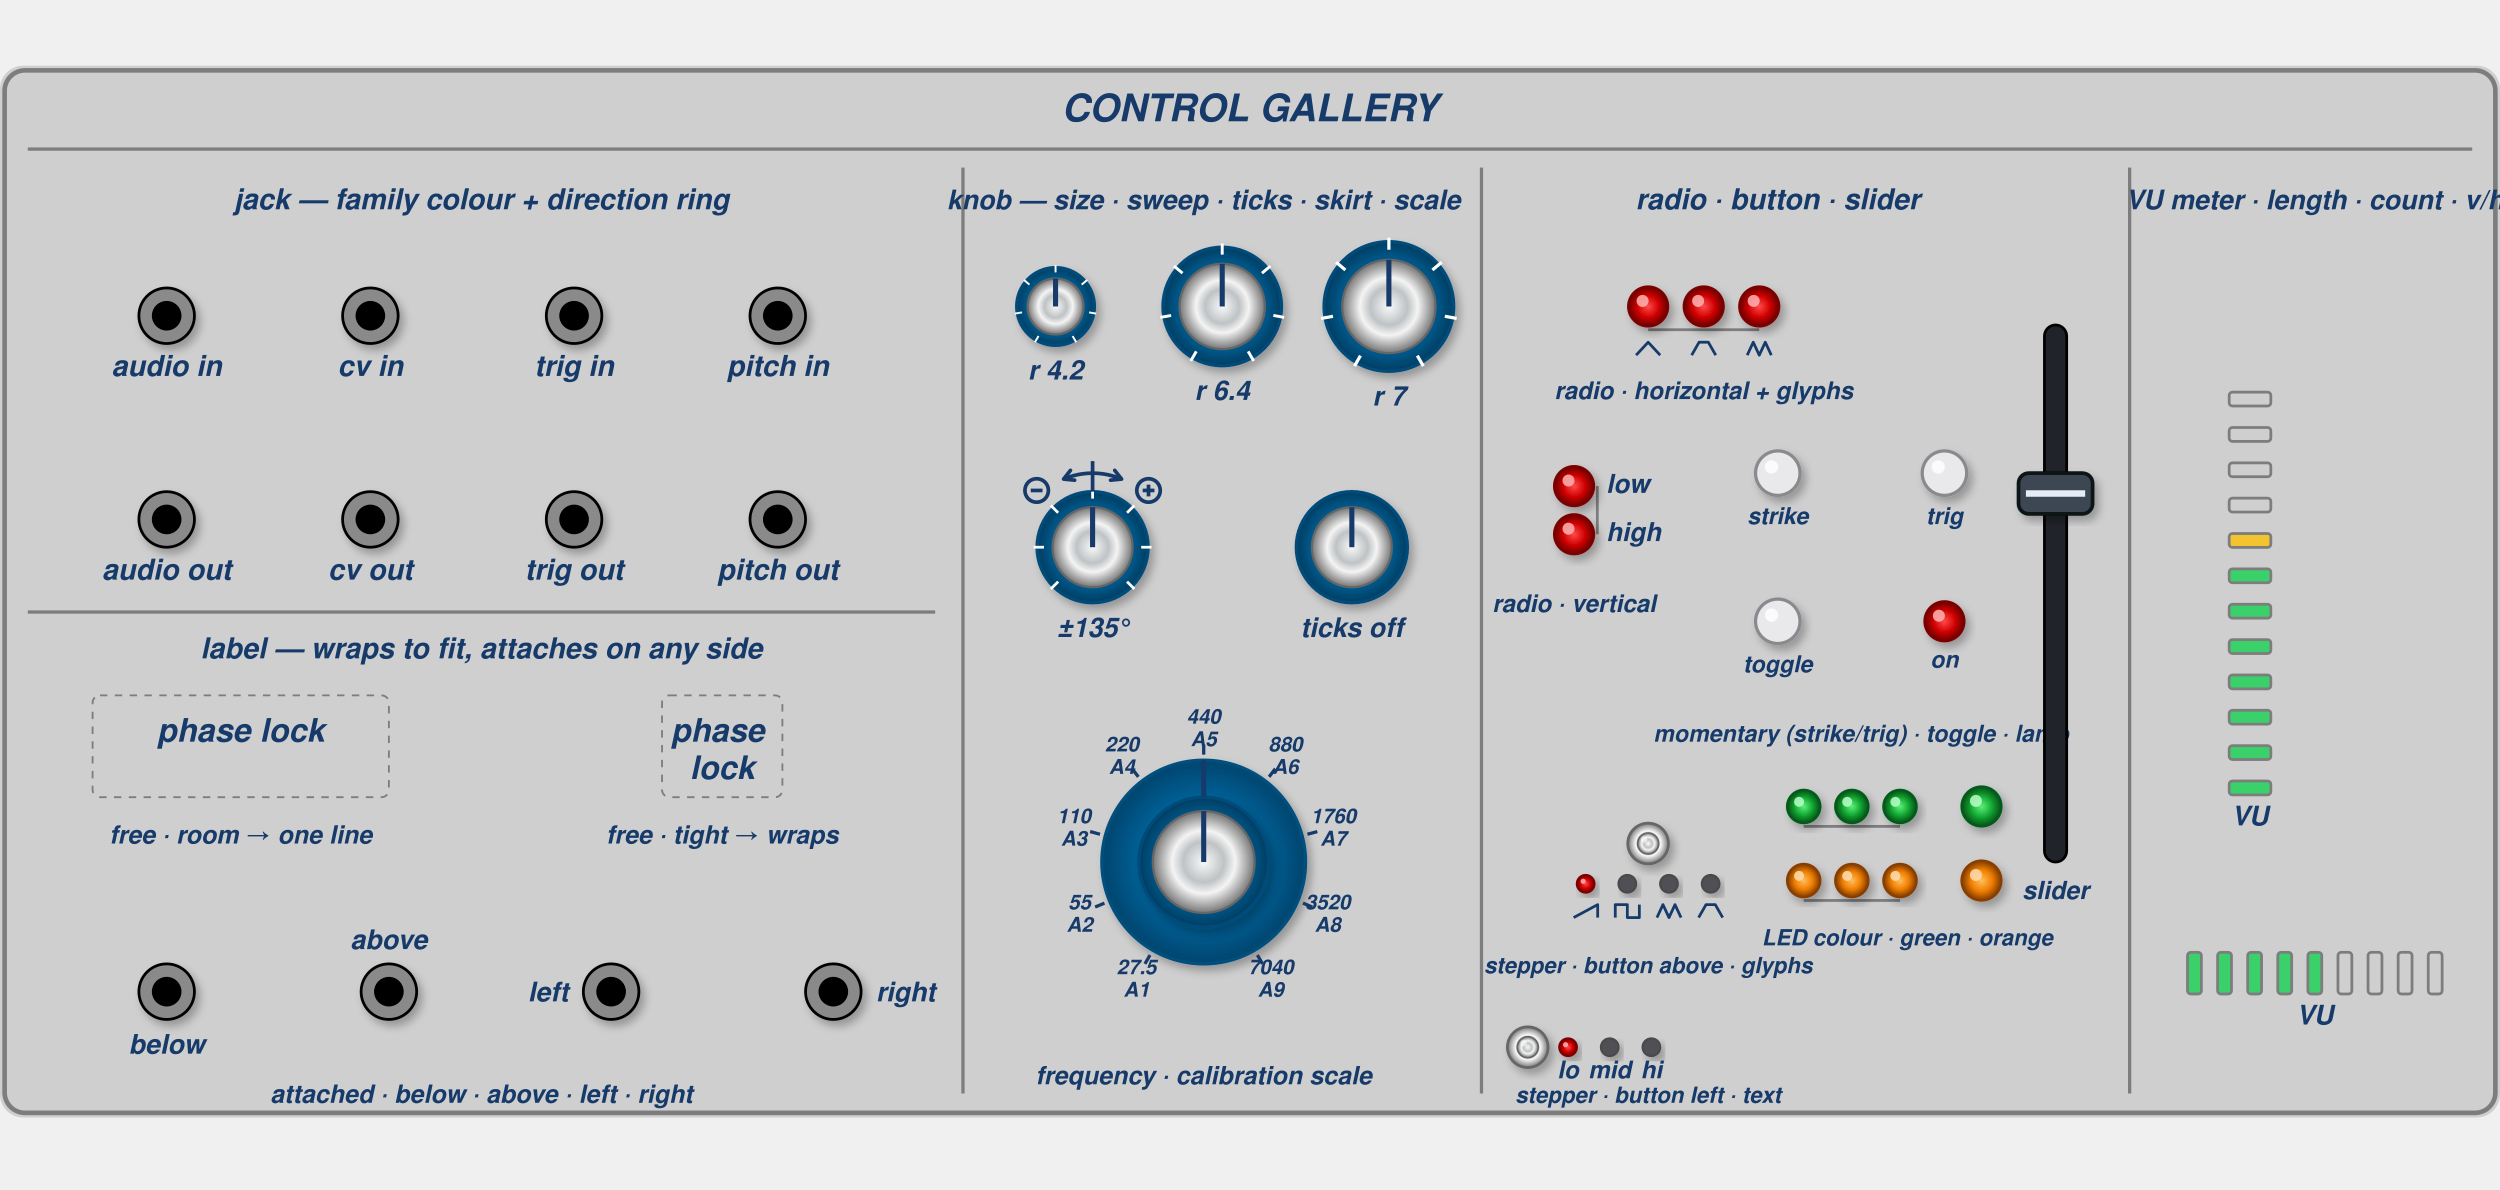
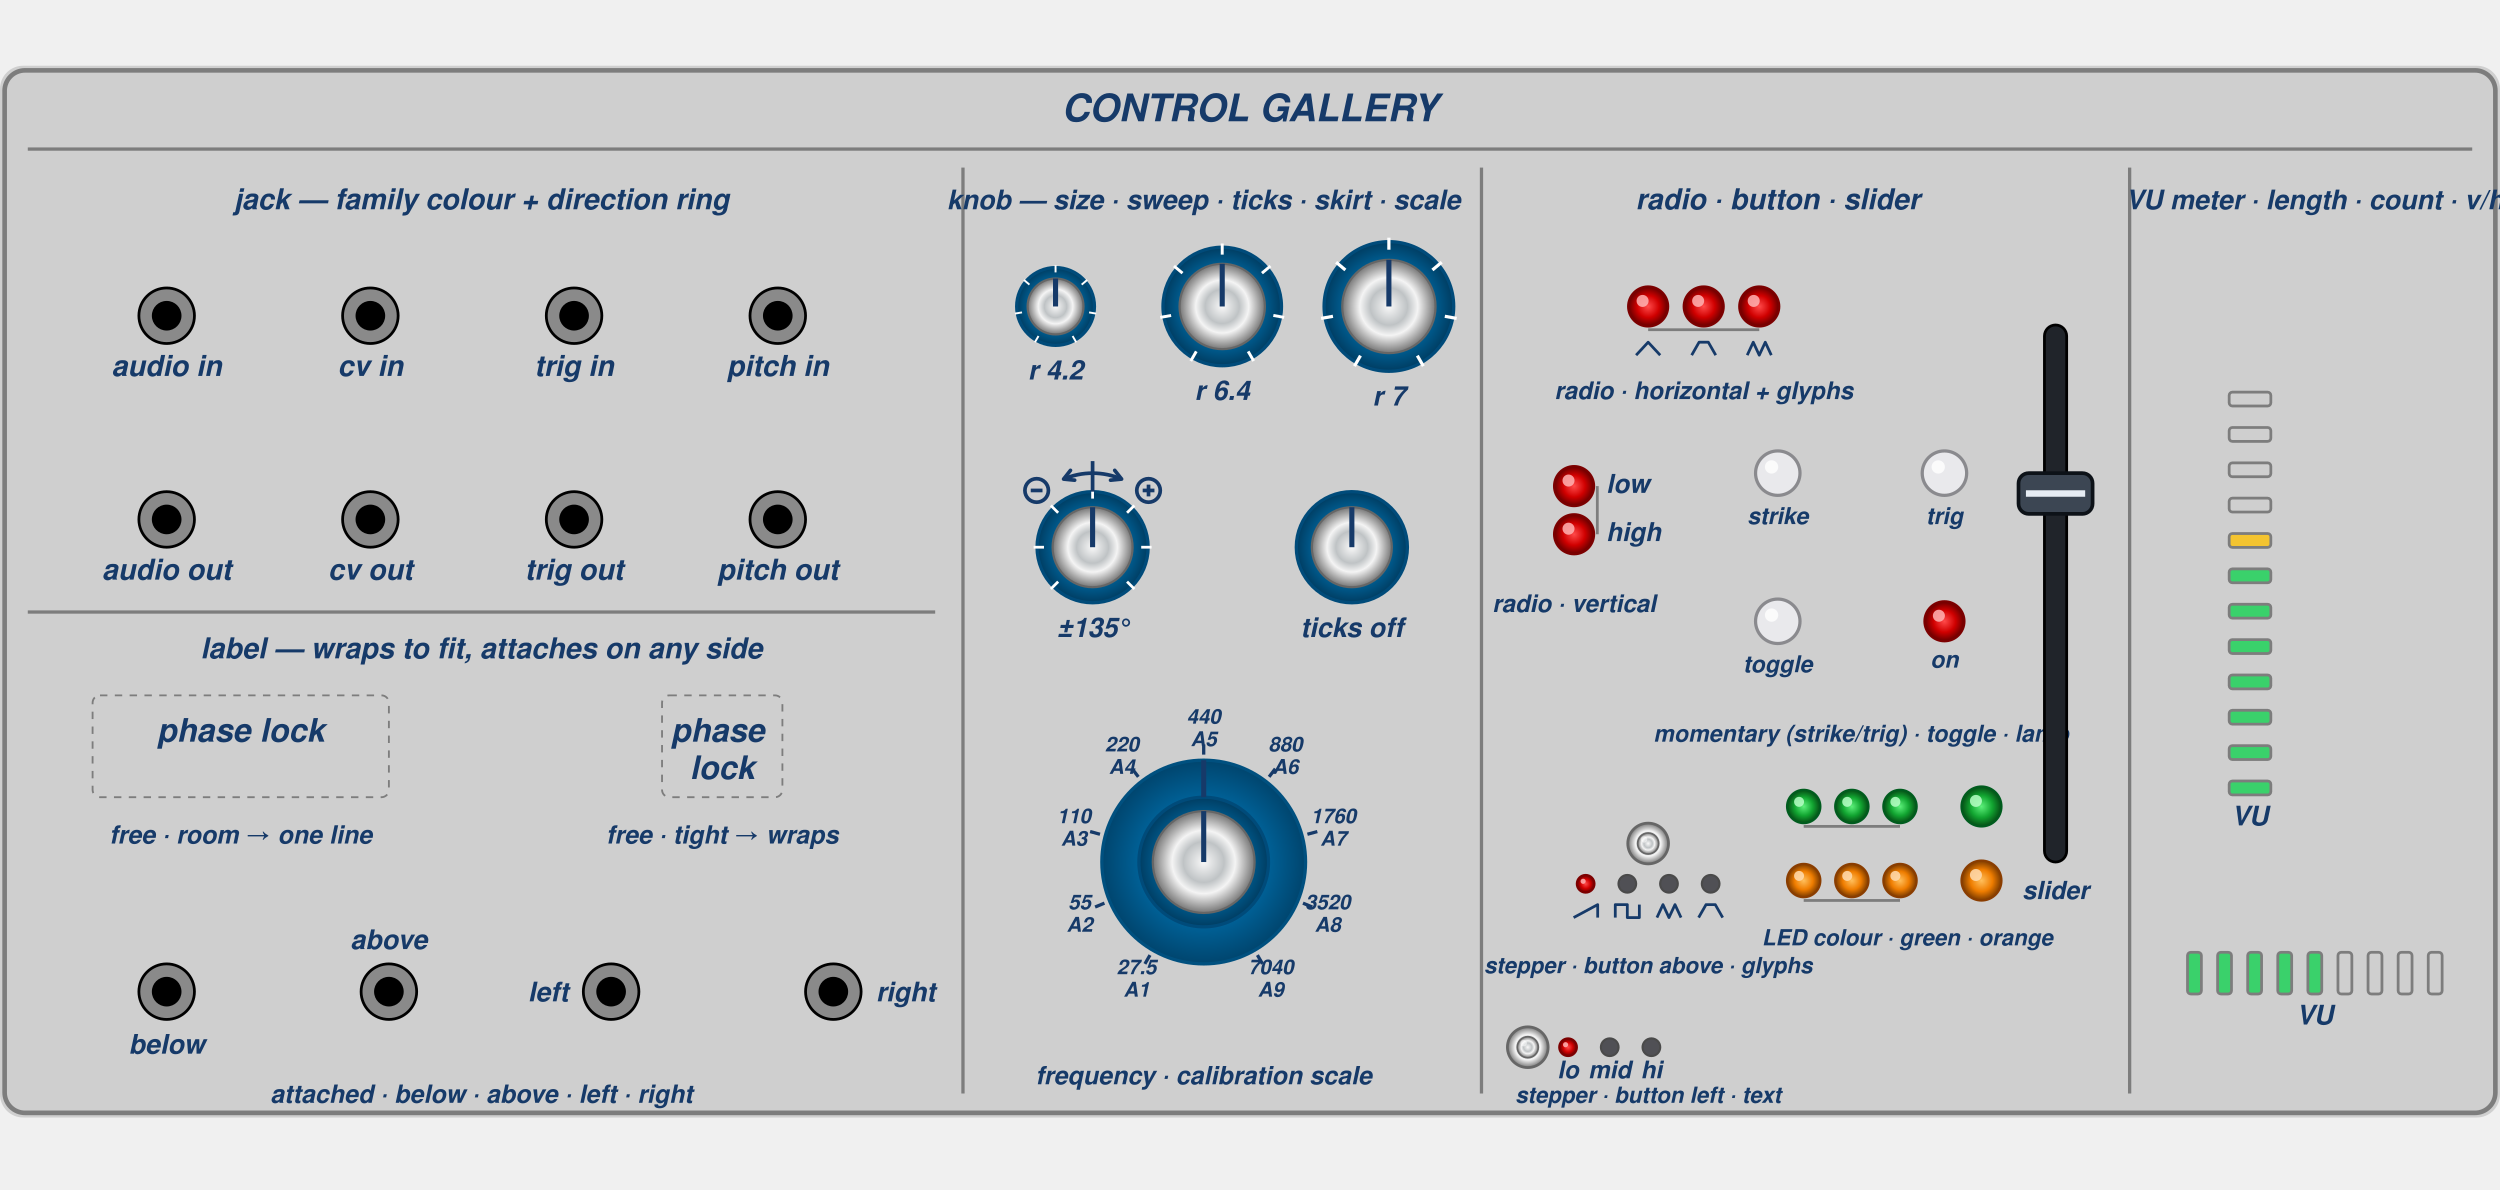
<svg xmlns="http://www.w3.org/2000/svg" width="270mm" height="128.5mm" viewBox="0 0 270 128.5" font-family="Arial Narrow, Helvetica, Arial, sans-serif">
  <defs>
-     <filter id="softShadow" x="-30%" y="-30%" width="160%" height="160%">
-       <feDropShadow dx="0.473" dy="0.592" stdDeviation="0.473" flood-color="#000" flood-opacity=".28" />
-     </filter>
    <radialGradient id="blueRing">
      <stop offset="0" stop-color="#1688cc" />
      <stop offset="0.55" stop-color="#006da8" />
      <stop offset="1" stop-color="#003d62" />
    </radialGradient>
    <radialGradient id="blueDial">
      <stop offset="0" stop-color="#1d79b7" />
      <stop offset="0.6" stop-color="#00639a" />
      <stop offset="1" stop-color="#00456e" />
    </radialGradient>
    <radialGradient id="knobCap">
      <stop offset="0" stop-color="#f8f8f8" />
      <stop offset="0.4" stop-color="#bfc3c5" />
      <stop offset="0.62" stop-color="#f4f4f4" />
      <stop offset="1" stop-color="#777777" />
    </radialGradient>
    <radialGradient id="redLed">
      <stop offset="0" stop-color="#ff4a4a" />
      <stop offset="0.55" stop-color="#d00000" />
      <stop offset="1" stop-color="#650000" />
    </radialGradient>
    <radialGradient id="greenLed">
      <stop offset="0" stop-color="#5cf07a" />
      <stop offset="0.55" stop-color="#12a531" />
      <stop offset="1" stop-color="#054d15" />
    </radialGradient>
    <radialGradient id="orangeLed">
      <stop offset="0" stop-color="#ffbf5c" />
      <stop offset="0.55" stop-color="#ef7d00" />
      <stop offset="1" stop-color="#7a3a00" />
    </radialGradient>
  </defs>
  <g transform="translate(0 7.0994)">
    <rect x="0" y="0" width="270" height="113.591" rx="2.5" fill="#cfcfcf" />
    <rect x="0.5" y="0.5" width="269" height="112.591" rx="2.2" fill="none" stroke="#7d7d7d" stroke-width="0.5" />
    <text x="135" y="6" font-size="4.106" font-weight="700" font-style="italic" fill="#163a69" text-anchor="middle" font-family="Arial Narrow, Helvetica, Arial, sans-serif">CONTROL GALLERY</text>
    <line x1="3" y1="9" x2="267" y2="9" stroke="#7d7d7d" stroke-width="0.355" />
    <line x1="104" y1="11" x2="104" y2="111" stroke="#7d7d7d" stroke-width="0.355" />
    <line x1="160" y1="11" x2="160" y2="111" stroke="#7d7d7d" stroke-width="0.355" />
    <line x1="230" y1="11" x2="230" y2="111" stroke="#7d7d7d" stroke-width="0.355" />
    <text x="52" y="15.5" font-size="3.106" font-weight="700" font-style="italic" fill="#163a69" text-anchor="middle" font-family="Arial Narrow, Helvetica, Arial, sans-serif">jack — family colour + direction ring</text>
    <g data-wcoast-port="audioIn" data-wcoast-cx="18" data-wcoast-cy="27">
-       <circle cx="18" cy="27" r="3" fill="#8a8a8a" stroke="#000000" stroke-width="0.3" filter="url(#softShadow)" />
+       <circle cx="18" cy="27" r="3" fill="#8a8a8a" stroke="#000000" stroke-width="0.3" />
      <circle cx="18" cy="27" r="1.6" fill="#000000" />
    </g>
    <text x="18" y="33.5" font-size="3.106" font-weight="700" font-style="italic" fill="#163a69" text-anchor="middle" font-family="Arial Narrow, Helvetica, Arial, sans-serif">audio in</text>
    <g data-wcoast-port="audioOut" data-wcoast-cx="18" data-wcoast-cy="49">
-       <circle cx="18" cy="49" r="3" fill="#8a8a8a" stroke="#000000" stroke-width="0.3" filter="url(#softShadow)" />
+       <circle cx="18" cy="49" r="3" fill="#8a8a8a" stroke="#000000" stroke-width="0.3" />
      <circle cx="18" cy="49" r="1.6" fill="#000000" />
    </g>
    <text x="18" y="55.5" font-size="3.106" font-weight="700" font-style="italic" fill="#163a69" text-anchor="middle" font-family="Arial Narrow, Helvetica, Arial, sans-serif">audio out</text>
    <g data-wcoast-port="cvIn" data-wcoast-cx="40" data-wcoast-cy="27">
-       <circle cx="40" cy="27" r="3" fill="#8a8a8a" stroke="#000000" stroke-width="0.3" filter="url(#softShadow)" />
+       <circle cx="40" cy="27" r="3" fill="#8a8a8a" stroke="#000000" stroke-width="0.3" />
      <circle cx="40" cy="27" r="1.6" fill="#000000" />
    </g>
    <text x="40" y="33.5" font-size="3.106" font-weight="700" font-style="italic" fill="#163a69" text-anchor="middle" font-family="Arial Narrow, Helvetica, Arial, sans-serif">cv in</text>
    <g data-wcoast-port="cvOut" data-wcoast-cx="40" data-wcoast-cy="49">
-       <circle cx="40" cy="49" r="3" fill="#8a8a8a" stroke="#000000" stroke-width="0.3" filter="url(#softShadow)" />
+       <circle cx="40" cy="49" r="3" fill="#8a8a8a" stroke="#000000" stroke-width="0.3" />
      <circle cx="40" cy="49" r="1.6" fill="#000000" />
    </g>
    <text x="40" y="55.5" font-size="3.106" font-weight="700" font-style="italic" fill="#163a69" text-anchor="middle" font-family="Arial Narrow, Helvetica, Arial, sans-serif">cv out</text>
    <g data-wcoast-port="trigIn" data-wcoast-cx="62" data-wcoast-cy="27">
-       <circle cx="62" cy="27" r="3" fill="#8a8a8a" stroke="#000000" stroke-width="0.3" filter="url(#softShadow)" />
+       <circle cx="62" cy="27" r="3" fill="#8a8a8a" stroke="#000000" stroke-width="0.3" />
      <circle cx="62" cy="27" r="1.6" fill="#000000" />
    </g>
    <text x="62" y="33.5" font-size="3.106" font-weight="700" font-style="italic" fill="#163a69" text-anchor="middle" font-family="Arial Narrow, Helvetica, Arial, sans-serif">trig in</text>
    <g data-wcoast-port="trigOut" data-wcoast-cx="62" data-wcoast-cy="49">
-       <circle cx="62" cy="49" r="3" fill="#8a8a8a" stroke="#000000" stroke-width="0.3" filter="url(#softShadow)" />
+       <circle cx="62" cy="49" r="3" fill="#8a8a8a" stroke="#000000" stroke-width="0.3" />
      <circle cx="62" cy="49" r="1.6" fill="#000000" />
    </g>
    <text x="62" y="55.5" font-size="3.106" font-weight="700" font-style="italic" fill="#163a69" text-anchor="middle" font-family="Arial Narrow, Helvetica, Arial, sans-serif">trig out</text>
    <g data-wcoast-port="pitchIn" data-wcoast-cx="84" data-wcoast-cy="27">
-       <circle cx="84" cy="27" r="3" fill="#8a8a8a" stroke="#000000" stroke-width="0.3" filter="url(#softShadow)" />
+       <circle cx="84" cy="27" r="3" fill="#8a8a8a" stroke="#000000" stroke-width="0.3" />
      <circle cx="84" cy="27" r="1.6" fill="#000000" />
    </g>
    <text x="84" y="33.5" font-size="3.106" font-weight="700" font-style="italic" fill="#163a69" text-anchor="middle" font-family="Arial Narrow, Helvetica, Arial, sans-serif">pitch in</text>
    <g data-wcoast-port="pitchOut" data-wcoast-cx="84" data-wcoast-cy="49">
-       <circle cx="84" cy="49" r="3" fill="#8a8a8a" stroke="#000000" stroke-width="0.3" filter="url(#softShadow)" />
+       <circle cx="84" cy="49" r="3" fill="#8a8a8a" stroke="#000000" stroke-width="0.3" />
      <circle cx="84" cy="49" r="1.6" fill="#000000" />
    </g>
    <text x="84" y="55.5" font-size="3.106" font-weight="700" font-style="italic" fill="#163a69" text-anchor="middle" font-family="Arial Narrow, Helvetica, Arial, sans-serif">pitch out</text>
    <line x1="3" y1="59" x2="101" y2="59" stroke="#7d7d7d" stroke-width="0.355" />
    <text x="52" y="64" font-size="3.106" font-weight="700" font-style="italic" fill="#163a69" text-anchor="middle" font-family="Arial Narrow, Helvetica, Arial, sans-serif">label — wraps to fit, attaches on any side</text>
    <rect x="10.00" y="68" width="32" height="11" rx="0.8" fill="none" stroke="#7d7d7d" stroke-width="0.2" stroke-dasharray="0.8 0.8" />
    <text x="26" y="73" font-size="3.506" font-weight="700" font-style="italic" fill="#163a69" text-anchor="middle" font-family="Arial Narrow, Helvetica, Arial, sans-serif">phase lock</text>
    <text x="26" y="84" font-size="2.706" font-weight="700" font-style="italic" fill="#163a69" text-anchor="middle" font-family="Arial Narrow, Helvetica, Arial, sans-serif">free · room → one line</text>
    <rect x="71.50" y="68" width="13" height="11" rx="0.8" fill="none" stroke="#7d7d7d" stroke-width="0.2" stroke-dasharray="0.8 0.8" />
    <text x="78" y="73" font-size="3.506" font-weight="700" font-style="italic" fill="#163a69" text-anchor="middle" font-family="Arial Narrow, Helvetica, Arial, sans-serif">
      <tspan x="78" dy="0">phase</tspan>
      <tspan x="78" dy="4.03">lock</tspan>
    </text>
    <text x="78" y="84" font-size="2.706" font-weight="700" font-style="italic" fill="#163a69" text-anchor="middle" font-family="Arial Narrow, Helvetica, Arial, sans-serif">free · tight → wraps</text>
    <g data-wcoast-port="labelBelow" data-wcoast-cx="18" data-wcoast-cy="100">
-       <circle cx="18" cy="100" r="3" fill="#8a8a8a" stroke="#000000" stroke-width="0.3" filter="url(#softShadow)" />
+       <circle cx="18" cy="100" r="3" fill="#8a8a8a" stroke="#000000" stroke-width="0.3" />
      <circle cx="18" cy="100" r="1.6" fill="#000000" />
    </g>
    <text x="18" y="106.692" font-size="2.906" font-weight="700" font-style="italic" fill="#163a69" text-anchor="middle" font-family="Arial Narrow, Helvetica, Arial, sans-serif">below</text>
    <g data-wcoast-port="labelAbove" data-wcoast-cx="42" data-wcoast-cy="100">
-       <circle cx="42" cy="100" r="3" fill="#8a8a8a" stroke="#000000" stroke-width="0.3" filter="url(#softShadow)" />
+       <circle cx="42" cy="100" r="3" fill="#8a8a8a" stroke="#000000" stroke-width="0.3" />
      <circle cx="42" cy="100" r="1.6" fill="#000000" />
    </g>
    <text x="42" y="95.4" font-size="2.906" font-weight="700" font-style="italic" fill="#163a69" text-anchor="middle" font-family="Arial Narrow, Helvetica, Arial, sans-serif">above</text>
    <g data-wcoast-port="labelLeft" data-wcoast-cx="66" data-wcoast-cy="100">
-       <circle cx="66" cy="100" r="3" fill="#8a8a8a" stroke="#000000" stroke-width="0.3" filter="url(#softShadow)" />
+       <circle cx="66" cy="100" r="3" fill="#8a8a8a" stroke="#000000" stroke-width="0.3" />
      <circle cx="66" cy="100" r="1.6" fill="#000000" />
    </g>
    <text x="61.4" y="101.046" font-size="2.906" font-weight="700" font-style="italic" fill="#163a69" text-anchor="end" font-family="Arial Narrow, Helvetica, Arial, sans-serif">left</text>
    <g data-wcoast-port="labelRight" data-wcoast-cx="90" data-wcoast-cy="100">
-       <circle cx="90" cy="100" r="3" fill="#8a8a8a" stroke="#000000" stroke-width="0.3" filter="url(#softShadow)" />
+       <circle cx="90" cy="100" r="3" fill="#8a8a8a" stroke="#000000" stroke-width="0.3" />
      <circle cx="90" cy="100" r="1.6" fill="#000000" />
    </g>
    <text x="94.6" y="101.046" font-size="2.906" font-weight="700" font-style="italic" fill="#163a69" text-anchor="start" font-family="Arial Narrow, Helvetica, Arial, sans-serif">right</text>
    <text x="52" y="112" font-size="2.706" font-weight="700" font-style="italic" fill="#163a69" text-anchor="middle" font-family="Arial Narrow, Helvetica, Arial, sans-serif">attached · below · above · left · right</text>
    <text x="130" y="15.5" font-size="2.906" font-weight="700" font-style="italic" fill="#163a69" text-anchor="middle" font-family="Arial Narrow, Helvetica, Arial, sans-serif">knob — size · sweep · ticks · skirt · scale</text>
    <g data-wcoast-param="knobSmall" data-wcoast-cx="114" data-wcoast-cy="26" data-wcoast-angle-min="-150" data-wcoast-angle-max="150">
-       <circle cx="114" cy="26" r="4.2" fill="url(#blueRing)" stroke="#004b7a" stroke-width="0.355" filter="url(#softShadow)" />
+       <circle cx="114" cy="26" r="4.2" fill="url(#blueRing)" stroke="#004b7a" stroke-width="0.355" />
      <circle cx="114" cy="26" r="3.02" fill="url(#knobCap)" stroke="#666666" stroke-width="0.237" />
      <g data-wcoast-role="indicator">
        <line x1="112.16" y1="29.19" x2="111.77" y2="29.86" stroke="#ffffff" stroke-width="0.209" />
        <line x1="110.38" y1="26.64" x2="109.61" y2="26.77" stroke="#ffffff" stroke-width="0.209" />
        <line x1="111.18" y1="23.64" x2="110.58" y2="23.13" stroke="#ffffff" stroke-width="0.209" />
        <line x1="114.00" y1="22.32" x2="114.00" y2="21.54" stroke="#ffffff" stroke-width="0.209" />
        <line x1="116.82" y1="23.64" x2="117.42" y2="23.13" stroke="#ffffff" stroke-width="0.209" />
        <line x1="117.62" y1="26.64" x2="118.39" y2="26.77" stroke="#ffffff" stroke-width="0.209" />
        <line x1="115.84" y1="29.19" x2="116.23" y2="29.86" stroke="#ffffff" stroke-width="0.209" />
        <line x1="114" y1="26" x2="114" y2="22.98" stroke="#163a69" stroke-width="0.55" />
      </g>
    </g>
    <text x="114" y="33.892" font-size="2.906" font-weight="700" font-style="italic" fill="#163a69" text-anchor="middle" font-family="Arial Narrow, Helvetica, Arial, sans-serif">r 4.2</text>
    <g data-wcoast-param="knobMedium" data-wcoast-cx="132" data-wcoast-cy="26" data-wcoast-angle-min="-150" data-wcoast-angle-max="150">
-       <circle cx="132" cy="26" r="6.4" fill="url(#blueRing)" stroke="#004b7a" stroke-width="0.355" filter="url(#softShadow)" />
+       <circle cx="132" cy="26" r="6.4" fill="url(#blueRing)" stroke="#004b7a" stroke-width="0.355" />
      <circle cx="132" cy="26" r="4.61" fill="url(#knobCap)" stroke="#666666" stroke-width="0.237" />
      <g data-wcoast-role="indicator">
        <line x1="129.20" y1="30.85" x2="128.60" y2="31.89" stroke="#ffffff" stroke-width="0.318" />
        <line x1="126.48" y1="26.97" x2="125.31" y2="27.18" stroke="#ffffff" stroke-width="0.318" />
        <line x1="127.71" y1="22.40" x2="126.79" y2="21.63" stroke="#ffffff" stroke-width="0.318" />
        <line x1="132.00" y1="20.40" x2="132.00" y2="19.20" stroke="#ffffff" stroke-width="0.318" />
        <line x1="136.29" y1="22.40" x2="137.21" y2="21.63" stroke="#ffffff" stroke-width="0.318" />
        <line x1="137.52" y1="26.97" x2="138.69" y2="27.18" stroke="#ffffff" stroke-width="0.318" />
        <line x1="134.80" y1="30.85" x2="135.40" y2="31.89" stroke="#ffffff" stroke-width="0.318" />
        <line x1="132" y1="26" x2="132" y2="21.39" stroke="#163a69" stroke-width="0.55" />
      </g>
    </g>
    <text x="132" y="36.092" font-size="2.906" font-weight="700" font-style="italic" fill="#163a69" text-anchor="middle" font-family="Arial Narrow, Helvetica, Arial, sans-serif">r 6.4</text>
    <g data-wcoast-param="knobLarge" data-wcoast-cx="150" data-wcoast-cy="26" data-wcoast-angle-min="-150" data-wcoast-angle-max="150">
-       <circle cx="150" cy="26" r="7" fill="url(#blueRing)" stroke="#004b7a" stroke-width="0.355" filter="url(#softShadow)" />
+       <circle cx="150" cy="26" r="7" fill="url(#blueRing)" stroke="#004b7a" stroke-width="0.355" />
      <circle cx="150" cy="26" r="5.04" fill="url(#knobCap)" stroke="#666666" stroke-width="0.237" />
      <g data-wcoast-role="indicator">
        <line x1="146.93" y1="31.31" x2="146.28" y2="32.44" stroke="#ffffff" stroke-width="0.348" />
        <line x1="143.96" y1="27.06" x2="142.68" y2="27.29" stroke="#ffffff" stroke-width="0.348" />
        <line x1="145.30" y1="22.06" x2="144.30" y2="21.22" stroke="#ffffff" stroke-width="0.348" />
        <line x1="150.00" y1="19.87" x2="150.00" y2="18.57" stroke="#ffffff" stroke-width="0.348" />
        <line x1="154.70" y1="22.06" x2="155.70" y2="21.22" stroke="#ffffff" stroke-width="0.348" />
        <line x1="156.04" y1="27.06" x2="157.32" y2="27.29" stroke="#ffffff" stroke-width="0.348" />
        <line x1="153.07" y1="31.31" x2="153.72" y2="32.44" stroke="#ffffff" stroke-width="0.348" />
        <line x1="150" y1="26" x2="150" y2="20.96" stroke="#163a69" stroke-width="0.55" />
      </g>
    </g>
    <text x="150" y="36.692" font-size="2.906" font-weight="700" font-style="italic" fill="#163a69" text-anchor="middle" font-family="Arial Narrow, Helvetica, Arial, sans-serif">r 7</text>
    <g data-wcoast-param="knobDiv" data-wcoast-cx="118" data-wcoast-cy="52" data-wcoast-angle-min="-135" data-wcoast-angle-max="135">
-       <circle cx="118" cy="52" r="6" fill="url(#blueRing)" stroke="#004b7a" stroke-width="0.355" filter="url(#softShadow)" />
+       <circle cx="118" cy="52" r="6" fill="url(#blueRing)" stroke="#004b7a" stroke-width="0.355" />
      <circle cx="118" cy="52" r="4.32" fill="url(#knobCap)" stroke="#666666" stroke-width="0.237" />
      <g data-wcoast-role="indicator">
        <line x1="114.28" y1="55.72" x2="113.49" y2="56.51" stroke="#ffffff" stroke-width="0.298" />
        <line x1="112.75" y1="52.00" x2="111.63" y2="52.00" stroke="#ffffff" stroke-width="0.298" />
        <line x1="114.28" y1="48.28" x2="113.49" y2="47.49" stroke="#ffffff" stroke-width="0.298" />
        <line x1="118.00" y1="46.75" x2="118.00" y2="45.63" stroke="#ffffff" stroke-width="0.298" />
        <line x1="121.72" y1="48.28" x2="122.51" y2="47.49" stroke="#ffffff" stroke-width="0.298" />
        <line x1="123.25" y1="52.00" x2="124.37" y2="52.00" stroke="#ffffff" stroke-width="0.298" />
        <line x1="121.72" y1="55.72" x2="122.51" y2="56.51" stroke="#ffffff" stroke-width="0.298" />
        <line x1="118" y1="52" x2="118" y2="47.68" stroke="#163a69" stroke-width="0.55" />
      </g>
    </g>
    <text x="118" y="61.692" font-size="2.906" font-weight="700" font-style="italic" fill="#163a69" text-anchor="middle" font-family="Arial Narrow, Helvetica, Arial, sans-serif">±135°</text>
    <g>
      <path d="M 114.87 44.64 A 8.00 8.00 0 0 1 121.13 44.64" fill="none" stroke="#163a69" stroke-width="0.4" />
      <path d="M 114.87 44.64 l 1.19 0.12 M 114.87 44.64 l 0.74 -0.94" fill="none" stroke="#163a69" stroke-width="0.4" stroke-linecap="round" />
      <path d="M 121.13 44.64 l -0.74 -0.94 M 121.13 44.64 l -1.19 0.12" fill="none" stroke="#163a69" stroke-width="0.4" stroke-linecap="round" />
      <line x1="118" y1="46.00" x2="118" y2="42.70" stroke="#163a69" stroke-width="0.4" />
      <circle cx="111.96" cy="45.87" r="1.27" fill="none" stroke="#163a69" stroke-width="0.4" />
      <line x1="111.32" y1="45.87" x2="112.59" y2="45.87" stroke="#163a69" stroke-width="0.4" />
      <circle cx="124.04" cy="45.87" r="1.27" fill="none" stroke="#163a69" stroke-width="0.4" />
      <line x1="123.41" y1="45.87" x2="124.68" y2="45.87" stroke="#163a69" stroke-width="0.4" />
      <line x1="124.04" y1="45.24" x2="124.04" y2="46.51" stroke="#163a69" stroke-width="0.4" />
    </g>
    <g data-wcoast-param="knobBare" data-wcoast-cx="146" data-wcoast-cy="52" data-wcoast-angle-min="-150" data-wcoast-angle-max="150">
-       <circle cx="146" cy="52" r="6" fill="url(#blueRing)" stroke="#004b7a" stroke-width="0.355" filter="url(#softShadow)" />
+       <circle cx="146" cy="52" r="6" fill="url(#blueRing)" stroke="#004b7a" stroke-width="0.355" />
      <circle cx="146" cy="52" r="4.32" fill="url(#knobCap)" stroke="#666666" stroke-width="0.237" />
      <g data-wcoast-role="indicator">
        <line x1="146" y1="52" x2="146" y2="47.68" stroke="#163a69" stroke-width="0.55" />
      </g>
    </g>
    <text x="146" y="61.692" font-size="2.906" font-weight="700" font-style="italic" fill="#163a69" text-anchor="middle" font-family="Arial Narrow, Helvetica, Arial, sans-serif">ticks off</text>
    <g data-wcoast-param="knobSkirt" data-wcoast-cx="130" data-wcoast-cy="86" data-wcoast-angle-min="-150" data-wcoast-angle-max="150">
-       <circle cx="130" cy="86" r="11" fill="url(#blueDial)" stroke="#00507f" stroke-width="0.355" filter="url(#softShadow)" />
-       <circle cx="130" cy="86" r="7" fill="url(#blueRing)" stroke="#004b7a" stroke-width="0.355" filter="url(#softShadow)" />
+       <circle cx="130" cy="86" r="11" fill="url(#blueDial)" stroke="#00507f" stroke-width="0.355" />
+       <circle cx="130" cy="86" r="7" fill="url(#blueRing)" stroke="#004b7a" stroke-width="0.355" />
      <circle cx="130" cy="86" r="5.5" fill="url(#knobCap)" stroke="#666666" stroke-width="0.237" />
      <line x1="124.20" y1="96.05" x2="123.65" y2="97.00" stroke="#163a69" stroke-width="0.355" />
      <text x="122.75" y="98.116" font-size="2.206" font-weight="700" font-style="italic" fill="#163a69" text-anchor="middle" font-family="Arial Narrow, Helvetica, Arial, sans-serif">27.5</text>
      <text x="122.75" y="100.543" font-size="2.206" font-weight="700" font-style="italic" fill="#163a69" text-anchor="middle" font-family="Arial Narrow, Helvetica, Arial, sans-serif">A1</text>
      <line x1="119.28" y1="90.44" x2="118.27" y2="90.86" stroke="#163a69" stroke-width="0.355" />
      <text x="116.604" y="91.108" font-size="2.206" font-weight="700" font-style="italic" fill="#163a69" text-anchor="middle" font-family="Arial Narrow, Helvetica, Arial, sans-serif">55</text>
      <text x="116.604" y="93.534" font-size="2.206" font-weight="700" font-style="italic" fill="#163a69" text-anchor="middle" font-family="Arial Narrow, Helvetica, Arial, sans-serif">A2</text>
      <line x1="118.80" y1="83.00" x2="117.73" y2="82.71" stroke="#163a69" stroke-width="0.355" />
      <text x="115.994" y="81.806" font-size="2.206" font-weight="700" font-style="italic" fill="#163a69" text-anchor="middle" font-family="Arial Narrow, Helvetica, Arial, sans-serif">110</text>
      <text x="115.994" y="84.233" font-size="2.206" font-weight="700" font-style="italic" fill="#163a69" text-anchor="middle" font-family="Arial Narrow, Helvetica, Arial, sans-serif">A3</text>
      <line x1="122.94" y1="76.80" x2="122.27" y2="75.92" stroke="#163a69" stroke-width="0.355" />
      <text x="121.173" y="74.055" font-size="2.206" font-weight="700" font-style="italic" fill="#163a69" text-anchor="middle" font-family="Arial Narrow, Helvetica, Arial, sans-serif">220</text>
      <text x="121.173" y="76.482" font-size="2.206" font-weight="700" font-style="italic" fill="#163a69" text-anchor="middle" font-family="Arial Narrow, Helvetica, Arial, sans-serif">A4</text>
      <line x1="130.00" y1="74.40" x2="130.00" y2="73.30" stroke="#163a69" stroke-width="0.355" />
      <text x="130" y="71.059" font-size="2.206" font-weight="700" font-style="italic" fill="#163a69" text-anchor="middle" font-family="Arial Narrow, Helvetica, Arial, sans-serif">440</text>
      <text x="130" y="73.485" font-size="2.206" font-weight="700" font-style="italic" fill="#163a69" text-anchor="middle" font-family="Arial Narrow, Helvetica, Arial, sans-serif">A5</text>
      <line x1="137.06" y1="76.80" x2="137.73" y2="75.92" stroke="#163a69" stroke-width="0.355" />
      <text x="138.827" y="74.055" font-size="2.206" font-weight="700" font-style="italic" fill="#163a69" text-anchor="middle" font-family="Arial Narrow, Helvetica, Arial, sans-serif">880</text>
      <text x="138.827" y="76.482" font-size="2.206" font-weight="700" font-style="italic" fill="#163a69" text-anchor="middle" font-family="Arial Narrow, Helvetica, Arial, sans-serif">A6</text>
      <line x1="141.20" y1="83.00" x2="142.27" y2="82.71" stroke="#163a69" stroke-width="0.355" />
      <text x="144.006" y="81.806" font-size="2.206" font-weight="700" font-style="italic" fill="#163a69" text-anchor="middle" font-family="Arial Narrow, Helvetica, Arial, sans-serif">1760</text>
      <text x="144.006" y="84.233" font-size="2.206" font-weight="700" font-style="italic" fill="#163a69" text-anchor="middle" font-family="Arial Narrow, Helvetica, Arial, sans-serif">A7</text>
      <line x1="140.72" y1="90.44" x2="141.73" y2="90.86" stroke="#163a69" stroke-width="0.355" />
      <text x="143.396" y="91.108" font-size="2.206" font-weight="700" font-style="italic" fill="#163a69" text-anchor="middle" font-family="Arial Narrow, Helvetica, Arial, sans-serif">3520</text>
      <text x="143.396" y="93.534" font-size="2.206" font-weight="700" font-style="italic" fill="#163a69" text-anchor="middle" font-family="Arial Narrow, Helvetica, Arial, sans-serif">A8</text>
      <line x1="135.80" y1="96.05" x2="136.35" y2="97.00" stroke="#163a69" stroke-width="0.355" />
      <text x="137.25" y="98.116" font-size="2.206" font-weight="700" font-style="italic" fill="#163a69" text-anchor="middle" font-family="Arial Narrow, Helvetica, Arial, sans-serif">7040</text>
      <text x="137.25" y="100.543" font-size="2.206" font-weight="700" font-style="italic" fill="#163a69" text-anchor="middle" font-family="Arial Narrow, Helvetica, Arial, sans-serif">A9</text>
      <g data-wcoast-role="indicator">
        <line x1="130" y1="86" x2="130" y2="80.50" stroke="#163a69" stroke-width="0.55" />
        <line x1="130" y1="79.00" x2="130" y2="75.00" stroke="#163a69" stroke-width="0.55" />
      </g>
    </g>
    <text x="130" y="110" font-size="2.706" font-weight="700" font-style="italic" fill="#163a69" text-anchor="middle" font-family="Arial Narrow, Helvetica, Arial, sans-serif">frequency · calibration scale</text>
    <text x="192" y="15.5" font-size="3.106" font-weight="700" font-style="italic" fill="#163a69" text-anchor="middle" font-family="Arial Narrow, Helvetica, Arial, sans-serif">radio · button · slider</text>
    <g data-wcoast-param="radioMode">
      <line x1="178.00" y1="28.51" x2="190.00" y2="28.51" stroke="#7d7d7d" stroke-width="0.3" />
-       <circle cx="178" cy="26" r="2.16" fill="url(#redLed)" stroke="#7c0000" stroke-width="0.237" filter="url(#softShadow)" data-wcoast-role="step-indicator" data-wcoast-step="transient" />
+       <circle cx="178" cy="26" r="2.16" fill="url(#redLed)" stroke="#7c0000" stroke-width="0.237" data-wcoast-role="step-indicator" data-wcoast-step="transient" />
      <circle cx="177.40" cy="25.40" r="0.65" fill="#ffb4b4" opacity="0.85" data-wcoast-role="led-gloss" pointer-events="none" />
      <polyline points="176.70,31.26 178,29.86 179.30,31.26" fill="none" stroke="#163a69" stroke-width="0.3" stroke-linejoin="round" />
-       <circle cx="184" cy="26" r="2.16" fill="url(#redLed)" stroke="#7c0000" stroke-width="0.237" filter="url(#softShadow)" data-wcoast-role="step-indicator" data-wcoast-step="sustained" />
+       <circle cx="184" cy="26" r="2.16" fill="url(#redLed)" stroke="#7c0000" stroke-width="0.237" data-wcoast-role="step-indicator" data-wcoast-step="sustained" />
      <circle cx="183.40" cy="25.40" r="0.65" fill="#ffb4b4" opacity="0.85" data-wcoast-role="led-gloss" pointer-events="none" />
      <polyline points="182.70,31.26 183.50,29.86 184.50,29.86 185.30,31.26" fill="none" stroke="#163a69" stroke-width="0.3" stroke-linejoin="round" />
-       <circle cx="190" cy="26" r="2.16" fill="url(#redLed)" stroke="#7c0000" stroke-width="0.237" filter="url(#softShadow)" data-wcoast-role="step-indicator" data-wcoast-step="cyclic" />
+       <circle cx="190" cy="26" r="2.16" fill="url(#redLed)" stroke="#7c0000" stroke-width="0.237" data-wcoast-role="step-indicator" data-wcoast-step="cyclic" />
      <circle cx="189.40" cy="25.40" r="0.65" fill="#ffb4b4" opacity="0.85" data-wcoast-role="led-gloss" pointer-events="none" />
      <polyline points="188.70,31.26 189.35,29.86 190,31.26 190.65,29.86 191.30,31.26" fill="none" stroke="#163a69" stroke-width="0.3" stroke-linejoin="round" />
    </g>
    <text x="184" y="36" font-size="2.606" font-weight="700" font-style="italic" fill="#163a69" text-anchor="middle" font-family="Arial Narrow, Helvetica, Arial, sans-serif">radio · horizontal + glyphs</text>
    <g data-wcoast-param="radioRange">
      <line x1="172.51" y1="45.40" x2="172.51" y2="50.60" stroke="#7d7d7d" stroke-width="0.3" />
-       <circle cx="170" cy="45.4" r="2.16" fill="url(#redLed)" stroke="#7c0000" stroke-width="0.237" filter="url(#softShadow)" data-wcoast-role="step-indicator" data-wcoast-step="low" />
+       <circle cx="170" cy="45.4" r="2.16" fill="url(#redLed)" stroke="#7c0000" stroke-width="0.237" data-wcoast-role="step-indicator" data-wcoast-step="low" />
      <circle cx="169.40" cy="44.80" r="0.65" fill="#ffb4b4" opacity="0.85" data-wcoast-role="led-gloss" pointer-events="none" />
      <text x="173.46" y="46.135" font-size="2.806" font-weight="700" font-style="italic" fill="#163a69" text-anchor="start" font-family="Arial Narrow, Helvetica, Arial, sans-serif">low</text>
-       <circle cx="170" cy="50.6" r="2.16" fill="url(#redLed)" stroke="#7c0000" stroke-width="0.237" filter="url(#softShadow)" data-wcoast-role="step-indicator" data-wcoast-step="high" />
+       <circle cx="170" cy="50.6" r="2.16" fill="url(#redLed)" stroke="#7c0000" stroke-width="0.237" data-wcoast-role="step-indicator" data-wcoast-step="high" />
      <circle cx="169.40" cy="50.00" r="0.65" fill="#ffb4b4" opacity="0.85" data-wcoast-role="led-gloss" pointer-events="none" />
      <text x="173.46" y="51.335" font-size="2.806" font-weight="700" font-style="italic" fill="#163a69" text-anchor="start" font-family="Arial Narrow, Helvetica, Arial, sans-serif">high</text>
    </g>
    <text x="170" y="59" font-size="2.606" font-weight="700" font-style="italic" fill="#163a69" text-anchor="middle" font-family="Arial Narrow, Helvetica, Arial, sans-serif">radio · vertical</text>
    <g data-wcoast-param="btnStrike">
-       <circle cx="192" cy="44" r="2.4" fill="#e9e9ec" stroke="#8a8a8e" stroke-width="0.35" filter="url(#softShadow)" data-wcoast-role="step-indicator" data-wcoast-step="on" />
+       <circle cx="192" cy="44" r="2.4" fill="#e9e9ec" stroke="#8a8a8e" stroke-width="0.35" data-wcoast-role="step-indicator" data-wcoast-step="on" />
      <circle cx="191.33" cy="43.33" r="0.72" fill="#ffffff" opacity="0.8" data-wcoast-role="led-gloss" pointer-events="none" />
    </g>
    <text x="192" y="49.5" font-size="2.506" font-weight="700" font-style="italic" fill="#163a69" text-anchor="middle" font-family="Arial Narrow, Helvetica, Arial, sans-serif">strike</text>
    <g data-wcoast-param="btnTrig">
-       <circle cx="210" cy="44" r="2.4" fill="#e9e9ec" stroke="#8a8a8e" stroke-width="0.35" filter="url(#softShadow)" data-wcoast-role="step-indicator" data-wcoast-step="on" />
+       <circle cx="210" cy="44" r="2.4" fill="#e9e9ec" stroke="#8a8a8e" stroke-width="0.35" data-wcoast-role="step-indicator" data-wcoast-step="on" />
      <circle cx="209.33" cy="43.33" r="0.72" fill="#ffffff" opacity="0.8" data-wcoast-role="led-gloss" pointer-events="none" />
    </g>
    <text x="210" y="49.5" font-size="2.506" font-weight="700" font-style="italic" fill="#163a69" text-anchor="middle" font-family="Arial Narrow, Helvetica, Arial, sans-serif">trig</text>
    <g data-wcoast-param="btnToggle">
-       <circle cx="192" cy="60" r="2.4" fill="#e9e9ec" stroke="#8a8a8e" stroke-width="0.35" filter="url(#softShadow)" data-wcoast-role="step-indicator" data-wcoast-step="on" />
+       <circle cx="192" cy="60" r="2.4" fill="#e9e9ec" stroke="#8a8a8e" stroke-width="0.35" data-wcoast-role="step-indicator" data-wcoast-step="on" />
      <circle cx="191.33" cy="59.33" r="0.72" fill="#ffffff" opacity="0.8" data-wcoast-role="led-gloss" pointer-events="none" />
    </g>
    <text x="192" y="65.5" font-size="2.506" font-weight="700" font-style="italic" fill="#163a69" text-anchor="middle" font-family="Arial Narrow, Helvetica, Arial, sans-serif">toggle</text>
    <g data-wcoast-param="btnOn">
-       <circle cx="210" cy="60" r="2.16" fill="url(#redLed)" stroke="#7c0000" stroke-width="0.237" filter="url(#softShadow)" data-wcoast-role="step-indicator" data-wcoast-step="on" />
+       <circle cx="210" cy="60" r="2.16" fill="url(#redLed)" stroke="#7c0000" stroke-width="0.237" data-wcoast-role="step-indicator" data-wcoast-step="on" />
      <circle cx="209.40" cy="59.40" r="0.65" fill="#ffb4b4" opacity="0.85" data-wcoast-role="led-gloss" pointer-events="none" />
    </g>
    <text x="210" y="65" font-size="2.506" font-weight="700" font-style="italic" fill="#163a69" text-anchor="middle" font-family="Arial Narrow, Helvetica, Arial, sans-serif">on</text>
    <text x="201" y="73" font-size="2.506" font-weight="700" font-style="italic" fill="#163a69" text-anchor="middle" font-family="Arial Narrow, Helvetica, Arial, sans-serif">momentary (strike/trig) · toggle · lamp</text>
    <g data-wcoast-param="radioGreen">
      <line x1="194.80" y1="82.15" x2="205.20" y2="82.15" stroke="#7d7d7d" stroke-width="0.3" />
-       <circle cx="194.8" cy="80" r="1.8" fill="url(#greenLed)" stroke="#005c1e" stroke-width="0.237" filter="url(#softShadow)" data-wcoast-role="step-indicator" data-wcoast-step="1" data-wcoast-led="green" />
+       <circle cx="194.8" cy="80" r="1.8" fill="url(#greenLed)" stroke="#005c1e" stroke-width="0.237" data-wcoast-role="step-indicator" data-wcoast-step="1" data-wcoast-led="green" />
      <circle cx="194.30" cy="79.50" r="0.54" fill="#b7ffc6" opacity="0.85" data-wcoast-role="led-gloss" pointer-events="none" />
-       <circle cx="200" cy="80" r="1.8" fill="url(#greenLed)" stroke="#005c1e" stroke-width="0.237" filter="url(#softShadow)" data-wcoast-role="step-indicator" data-wcoast-step="2" data-wcoast-led="green" />
+       <circle cx="200" cy="80" r="1.8" fill="url(#greenLed)" stroke="#005c1e" stroke-width="0.237" data-wcoast-role="step-indicator" data-wcoast-step="2" data-wcoast-led="green" />
      <circle cx="199.50" cy="79.50" r="0.54" fill="#b7ffc6" opacity="0.85" data-wcoast-role="led-gloss" pointer-events="none" />
-       <circle cx="205.2" cy="80" r="1.8" fill="url(#greenLed)" stroke="#005c1e" stroke-width="0.237" filter="url(#softShadow)" data-wcoast-role="step-indicator" data-wcoast-step="3" data-wcoast-led="green" />
+       <circle cx="205.2" cy="80" r="1.8" fill="url(#greenLed)" stroke="#005c1e" stroke-width="0.237" data-wcoast-role="step-indicator" data-wcoast-step="3" data-wcoast-led="green" />
      <circle cx="204.70" cy="79.50" r="0.54" fill="#b7ffc6" opacity="0.85" data-wcoast-role="led-gloss" pointer-events="none" />
    </g>
    <g data-wcoast-param="btnGreen">
-       <circle cx="214" cy="80" r="2.16" fill="url(#greenLed)" stroke="#005c1e" stroke-width="0.237" filter="url(#softShadow)" data-wcoast-role="step-indicator" data-wcoast-step="on" data-wcoast-led="green" />
+       <circle cx="214" cy="80" r="2.16" fill="url(#greenLed)" stroke="#005c1e" stroke-width="0.237" data-wcoast-role="step-indicator" data-wcoast-step="on" data-wcoast-led="green" />
      <circle cx="213.40" cy="79.40" r="0.65" fill="#b7ffc6" opacity="0.85" data-wcoast-role="led-gloss" pointer-events="none" />
    </g>
    <g data-wcoast-param="radioOrange">
      <line x1="194.80" y1="90.15" x2="205.20" y2="90.15" stroke="#7d7d7d" stroke-width="0.3" />
-       <circle cx="194.8" cy="88" r="1.8" fill="url(#orangeLed)" stroke="#8a3d00" stroke-width="0.237" filter="url(#softShadow)" data-wcoast-role="step-indicator" data-wcoast-step="1" data-wcoast-led="orange" />
+       <circle cx="194.8" cy="88" r="1.8" fill="url(#orangeLed)" stroke="#8a3d00" stroke-width="0.237" data-wcoast-role="step-indicator" data-wcoast-step="1" data-wcoast-led="orange" />
      <circle cx="194.30" cy="87.50" r="0.54" fill="#ffdcb0" opacity="0.85" data-wcoast-role="led-gloss" pointer-events="none" />
-       <circle cx="200" cy="88" r="1.8" fill="url(#orangeLed)" stroke="#8a3d00" stroke-width="0.237" filter="url(#softShadow)" data-wcoast-role="step-indicator" data-wcoast-step="2" data-wcoast-led="orange" />
+       <circle cx="200" cy="88" r="1.8" fill="url(#orangeLed)" stroke="#8a3d00" stroke-width="0.237" data-wcoast-role="step-indicator" data-wcoast-step="2" data-wcoast-led="orange" />
      <circle cx="199.50" cy="87.50" r="0.54" fill="#ffdcb0" opacity="0.85" data-wcoast-role="led-gloss" pointer-events="none" />
-       <circle cx="205.2" cy="88" r="1.8" fill="url(#orangeLed)" stroke="#8a3d00" stroke-width="0.237" filter="url(#softShadow)" data-wcoast-role="step-indicator" data-wcoast-step="3" data-wcoast-led="orange" />
+       <circle cx="205.2" cy="88" r="1.8" fill="url(#orangeLed)" stroke="#8a3d00" stroke-width="0.237" data-wcoast-role="step-indicator" data-wcoast-step="3" data-wcoast-led="orange" />
      <circle cx="204.70" cy="87.50" r="0.54" fill="#ffdcb0" opacity="0.85" data-wcoast-role="led-gloss" pointer-events="none" />
    </g>
    <g data-wcoast-param="btnOrange">
-       <circle cx="214" cy="88" r="2.16" fill="url(#orangeLed)" stroke="#8a3d00" stroke-width="0.237" filter="url(#softShadow)" data-wcoast-role="step-indicator" data-wcoast-step="on" data-wcoast-led="orange" />
+       <circle cx="214" cy="88" r="2.16" fill="url(#orangeLed)" stroke="#8a3d00" stroke-width="0.237" data-wcoast-role="step-indicator" data-wcoast-step="on" data-wcoast-led="orange" />
      <circle cx="213.40" cy="87.40" r="0.65" fill="#ffdcb0" opacity="0.85" data-wcoast-role="led-gloss" pointer-events="none" />
    </g>
    <text x="206" y="95" font-size="2.406" font-weight="700" font-style="italic" fill="#163a69" text-anchor="middle" font-family="Arial Narrow, Helvetica, Arial, sans-serif">LED colour · green · orange</text>
    <g data-wcoast-param="stepWave">
-       <circle cx="178" cy="84" r="2.2" fill="url(#knobCap)" stroke="#666666" stroke-width="0.3" filter="url(#softShadow)" data-wcoast-role="stepper" style="cursor:pointer" />
+       <circle cx="178" cy="84" r="2.2" fill="url(#knobCap)" stroke="#666666" stroke-width="0.3" data-wcoast-role="stepper" style="cursor:pointer" />
      <circle cx="178" cy="84" r="1.14" fill="url(#knobCap)" stroke="#666666" stroke-width="0.18" pointer-events="none" />
      <circle cx="177.56" cy="83.56" r="0.35" fill="#ffffff" opacity="0.55" pointer-events="none" />
-       <circle cx="171.25" cy="88.35" r="0.95" fill="url(#redLed)" stroke="#7c0000" stroke-width="0.237" filter="url(#softShadow)" data-wcoast-role="step-indicator" data-wcoast-step="sawtooth" />
+       <circle cx="171.25" cy="88.35" r="0.95" fill="url(#redLed)" stroke="#7c0000" stroke-width="0.237" data-wcoast-role="step-indicator" data-wcoast-step="sawtooth" />
      <circle cx="170.98" cy="88.08" r="0.28" fill="#ffb4b4" opacity="0.85" data-wcoast-role="led-gloss" pointer-events="none" />
      <polyline points="169.95,92.00 172.55,90.60 172.55,92.00" fill="none" stroke="#163a69" stroke-width="0.3" stroke-linejoin="round" />
-       <circle cx="175.75" cy="88.35" r="0.95" fill="#505055" stroke="#4a4a4a" stroke-width="0.237" filter="url(#softShadow)" data-wcoast-role="step-indicator" data-wcoast-step="square" />
+       <circle cx="175.75" cy="88.35" r="0.95" fill="#505055" stroke="#4a4a4a" stroke-width="0.237" data-wcoast-role="step-indicator" data-wcoast-step="square" />
      <circle cx="175.48" cy="88.08" r="0.28" fill="#ffb4b4" opacity="0" data-wcoast-role="led-gloss" pointer-events="none" />
      <path d="M 174.45 92.00 L 174.45 90.60 L 175.75 90.60 L 175.75 92.00 L 177.05 92.00 L 177.05 90.60" fill="none" stroke="#163a69" stroke-width="0.3" stroke-linejoin="round" />
-       <circle cx="180.25" cy="88.35" r="0.95" fill="#505055" stroke="#4a4a4a" stroke-width="0.237" filter="url(#softShadow)" data-wcoast-role="step-indicator" data-wcoast-step="triangle" />
+       <circle cx="180.25" cy="88.35" r="0.95" fill="#505055" stroke="#4a4a4a" stroke-width="0.237" data-wcoast-role="step-indicator" data-wcoast-step="triangle" />
      <circle cx="179.98" cy="88.08" r="0.28" fill="#ffb4b4" opacity="0" data-wcoast-role="led-gloss" pointer-events="none" />
      <polyline points="178.95,92.00 179.60,90.60 180.25,92.00 180.90,90.60 181.55,92.00" fill="none" stroke="#163a69" stroke-width="0.3" stroke-linejoin="round" />
-       <circle cx="184.75" cy="88.35" r="0.95" fill="#505055" stroke="#4a4a4a" stroke-width="0.237" filter="url(#softShadow)" data-wcoast-role="step-indicator" data-wcoast-step="sustained" />
+       <circle cx="184.75" cy="88.35" r="0.95" fill="#505055" stroke="#4a4a4a" stroke-width="0.237" data-wcoast-role="step-indicator" data-wcoast-step="sustained" />
      <circle cx="184.48" cy="88.08" r="0.28" fill="#ffb4b4" opacity="0" data-wcoast-role="led-gloss" pointer-events="none" />
      <polyline points="183.45,92.00 184.25,90.60 185.25,90.60 186.05,92.00" fill="none" stroke="#163a69" stroke-width="0.3" stroke-linejoin="round" />
    </g>
    <text x="178" y="98" font-size="2.406" font-weight="700" font-style="italic" fill="#163a69" text-anchor="middle" font-family="Arial Narrow, Helvetica, Arial, sans-serif">stepper · button above · glyphs</text>
    <g data-wcoast-param="stepRange">
-       <circle cx="165" cy="106" r="2.2" fill="url(#knobCap)" stroke="#666666" stroke-width="0.3" filter="url(#softShadow)" data-wcoast-role="stepper" style="cursor:pointer" />
+       <circle cx="165" cy="106" r="2.2" fill="url(#knobCap)" stroke="#666666" stroke-width="0.3" data-wcoast-role="stepper" style="cursor:pointer" />
      <circle cx="165" cy="106" r="1.14" fill="url(#knobCap)" stroke="#666666" stroke-width="0.18" pointer-events="none" />
      <circle cx="164.56" cy="105.56" r="0.35" fill="#ffffff" opacity="0.55" pointer-events="none" />
-       <circle cx="169.35" cy="106" r="0.95" fill="url(#redLed)" stroke="#7c0000" stroke-width="0.237" filter="url(#softShadow)" data-wcoast-role="step-indicator" data-wcoast-step="lo" />
+       <circle cx="169.35" cy="106" r="0.95" fill="url(#redLed)" stroke="#7c0000" stroke-width="0.237" data-wcoast-role="step-indicator" data-wcoast-step="lo" />
      <circle cx="169.08" cy="105.73" r="0.28" fill="#ffb4b4" opacity="0.85" data-wcoast-role="led-gloss" pointer-events="none" />
      <text x="169.35" y="109.35" font-size="2.606" font-weight="700" font-style="italic" fill="#163a69" text-anchor="middle" font-family="Arial Narrow, Helvetica, Arial, sans-serif">lo</text>
-       <circle cx="173.85" cy="106" r="0.95" fill="#505055" stroke="#4a4a4a" stroke-width="0.237" filter="url(#softShadow)" data-wcoast-role="step-indicator" data-wcoast-step="mid" />
+       <circle cx="173.85" cy="106" r="0.95" fill="#505055" stroke="#4a4a4a" stroke-width="0.237" data-wcoast-role="step-indicator" data-wcoast-step="mid" />
      <circle cx="173.58" cy="105.73" r="0.28" fill="#ffb4b4" opacity="0" data-wcoast-role="led-gloss" pointer-events="none" />
      <text x="173.85" y="109.35" font-size="2.606" font-weight="700" font-style="italic" fill="#163a69" text-anchor="middle" font-family="Arial Narrow, Helvetica, Arial, sans-serif">mid</text>
-       <circle cx="178.35" cy="106" r="0.95" fill="#505055" stroke="#4a4a4a" stroke-width="0.237" filter="url(#softShadow)" data-wcoast-role="step-indicator" data-wcoast-step="hi" />
+       <circle cx="178.35" cy="106" r="0.95" fill="#505055" stroke="#4a4a4a" stroke-width="0.237" data-wcoast-role="step-indicator" data-wcoast-step="hi" />
      <circle cx="178.08" cy="105.73" r="0.28" fill="#ffb4b4" opacity="0" data-wcoast-role="led-gloss" pointer-events="none" />
      <text x="178.35" y="109.35" font-size="2.606" font-weight="700" font-style="italic" fill="#163a69" text-anchor="middle" font-family="Arial Narrow, Helvetica, Arial, sans-serif">hi</text>
    </g>
    <text x="178" y="112" font-size="2.406" font-weight="700" font-style="italic" fill="#163a69" text-anchor="middle" font-family="Arial Narrow, Helvetica, Arial, sans-serif">stepper · button left · text</text>
    <g data-wcoast-param="sliderLevel" data-wcoast-role="slider" data-wcoast-cx="222" data-wcoast-top="30" data-wcoast-bot="84">
      <rect x="220.80" y="28.00" width="2.4" height="58.00" rx="1.2" fill="#20242a" stroke="#000000" stroke-width="0.3" />
      <g data-wcoast-role="handle" transform="translate(0 -10.800)">
-         <rect x="218.00" y="54.80" width="8" height="4.4" rx="1.1" fill="#3c4653" stroke="#0d1218" stroke-width="0.4" filter="url(#softShadow)" />
+         <rect x="218.00" y="54.80" width="8" height="4.4" rx="1.1" fill="#3c4653" stroke="#0d1218" stroke-width="0.4" />
        <line x1="218.80" y1="57" x2="225.20" y2="57" stroke="#e6ecf3" stroke-width="0.7" />
      </g>
    </g>
    <text x="222" y="90" font-size="2.706" font-weight="700" font-style="italic" fill="#163a69" text-anchor="middle" font-family="Arial Narrow, Helvetica, Arial, sans-serif">slider</text>
    <text x="250" y="15.5" font-size="2.906" font-weight="700" font-style="italic" fill="#163a69" text-anchor="middle" font-family="Arial Narrow, Helvetica, Arial, sans-serif">VU meter · length · count · v/h</text>
    <g data-wcoast-role="vu" data-wcoast-chan="A">
      <rect x="240.75" y="77.25" width="4.5" height="1.5" rx="0.35" fill="#3ad16b" stroke="#7d7d7d" stroke-width="0.3" data-wcoast-seg="0" />
      <rect x="240.75" y="73.43" width="4.5" height="1.5" rx="0.35" fill="#3ad16b" stroke="#7d7d7d" stroke-width="0.3" data-wcoast-seg="1" />
      <rect x="240.75" y="69.61" width="4.5" height="1.5" rx="0.35" fill="#3ad16b" stroke="#7d7d7d" stroke-width="0.3" data-wcoast-seg="2" />
      <rect x="240.75" y="65.80" width="4.5" height="1.5" rx="0.35" fill="#3ad16b" stroke="#7d7d7d" stroke-width="0.3" data-wcoast-seg="3" />
      <rect x="240.75" y="61.98" width="4.5" height="1.5" rx="0.35" fill="#3ad16b" stroke="#7d7d7d" stroke-width="0.3" data-wcoast-seg="4" />
      <rect x="240.75" y="58.16" width="4.5" height="1.5" rx="0.35" fill="#3ad16b" stroke="#7d7d7d" stroke-width="0.3" data-wcoast-seg="5" />
      <rect x="240.75" y="54.34" width="4.5" height="1.5" rx="0.35" fill="#3ad16b" stroke="#7d7d7d" stroke-width="0.3" data-wcoast-seg="6" />
      <rect x="240.75" y="50.52" width="4.5" height="1.5" rx="0.35" fill="#f4c430" stroke="#7d7d7d" stroke-width="0.3" data-wcoast-seg="7" />
      <rect x="240.75" y="46.70" width="4.5" height="1.5" rx="0.35" fill="none" stroke="#7d7d7d" stroke-width="0.3" data-wcoast-seg="8" />
      <rect x="240.75" y="42.89" width="4.5" height="1.5" rx="0.35" fill="none" stroke="#7d7d7d" stroke-width="0.3" data-wcoast-seg="9" />
      <rect x="240.75" y="39.07" width="4.5" height="1.5" rx="0.35" fill="none" stroke="#7d7d7d" stroke-width="0.3" data-wcoast-seg="10" />
      <rect x="240.75" y="35.25" width="4.5" height="1.5" rx="0.35" fill="none" stroke="#7d7d7d" stroke-width="0.3" data-wcoast-seg="11" />
    </g>
    <text x="243" y="82.05" font-size="2.906" font-weight="700" font-style="italic" fill="#163a69" text-anchor="middle" font-family="Arial Narrow, Helvetica, Arial, sans-serif">VU</text>
    <g data-wcoast-role="vu" data-wcoast-chan="B">
      <rect x="236.25" y="95.75" width="1.5" height="4.5" rx="0.35" fill="#3ad16b" stroke="#7d7d7d" stroke-width="0.3" data-wcoast-seg="0" />
      <rect x="239.50" y="95.75" width="1.5" height="4.5" rx="0.35" fill="#3ad16b" stroke="#7d7d7d" stroke-width="0.3" data-wcoast-seg="1" />
      <rect x="242.75" y="95.75" width="1.5" height="4.5" rx="0.35" fill="#3ad16b" stroke="#7d7d7d" stroke-width="0.3" data-wcoast-seg="2" />
      <rect x="246.00" y="95.75" width="1.5" height="4.5" rx="0.35" fill="#3ad16b" stroke="#7d7d7d" stroke-width="0.3" data-wcoast-seg="3" />
      <rect x="249.25" y="95.75" width="1.5" height="4.5" rx="0.35" fill="#3ad16b" stroke="#7d7d7d" stroke-width="0.3" data-wcoast-seg="4" />
      <rect x="252.50" y="95.75" width="1.5" height="4.5" rx="0.35" fill="none" stroke="#7d7d7d" stroke-width="0.3" data-wcoast-seg="5" />
      <rect x="255.75" y="95.75" width="1.5" height="4.5" rx="0.35" fill="none" stroke="#7d7d7d" stroke-width="0.3" data-wcoast-seg="6" />
      <rect x="259.00" y="95.75" width="1.5" height="4.5" rx="0.35" fill="none" stroke="#7d7d7d" stroke-width="0.3" data-wcoast-seg="7" />
      <rect x="262.25" y="95.75" width="1.5" height="4.5" rx="0.35" fill="none" stroke="#7d7d7d" stroke-width="0.3" data-wcoast-seg="8" />
    </g>
    <text x="250" y="103.55" font-size="2.906" font-weight="700" font-style="italic" fill="#163a69" text-anchor="middle" font-family="Arial Narrow, Helvetica, Arial, sans-serif">VU</text>
  </g>
</svg>
